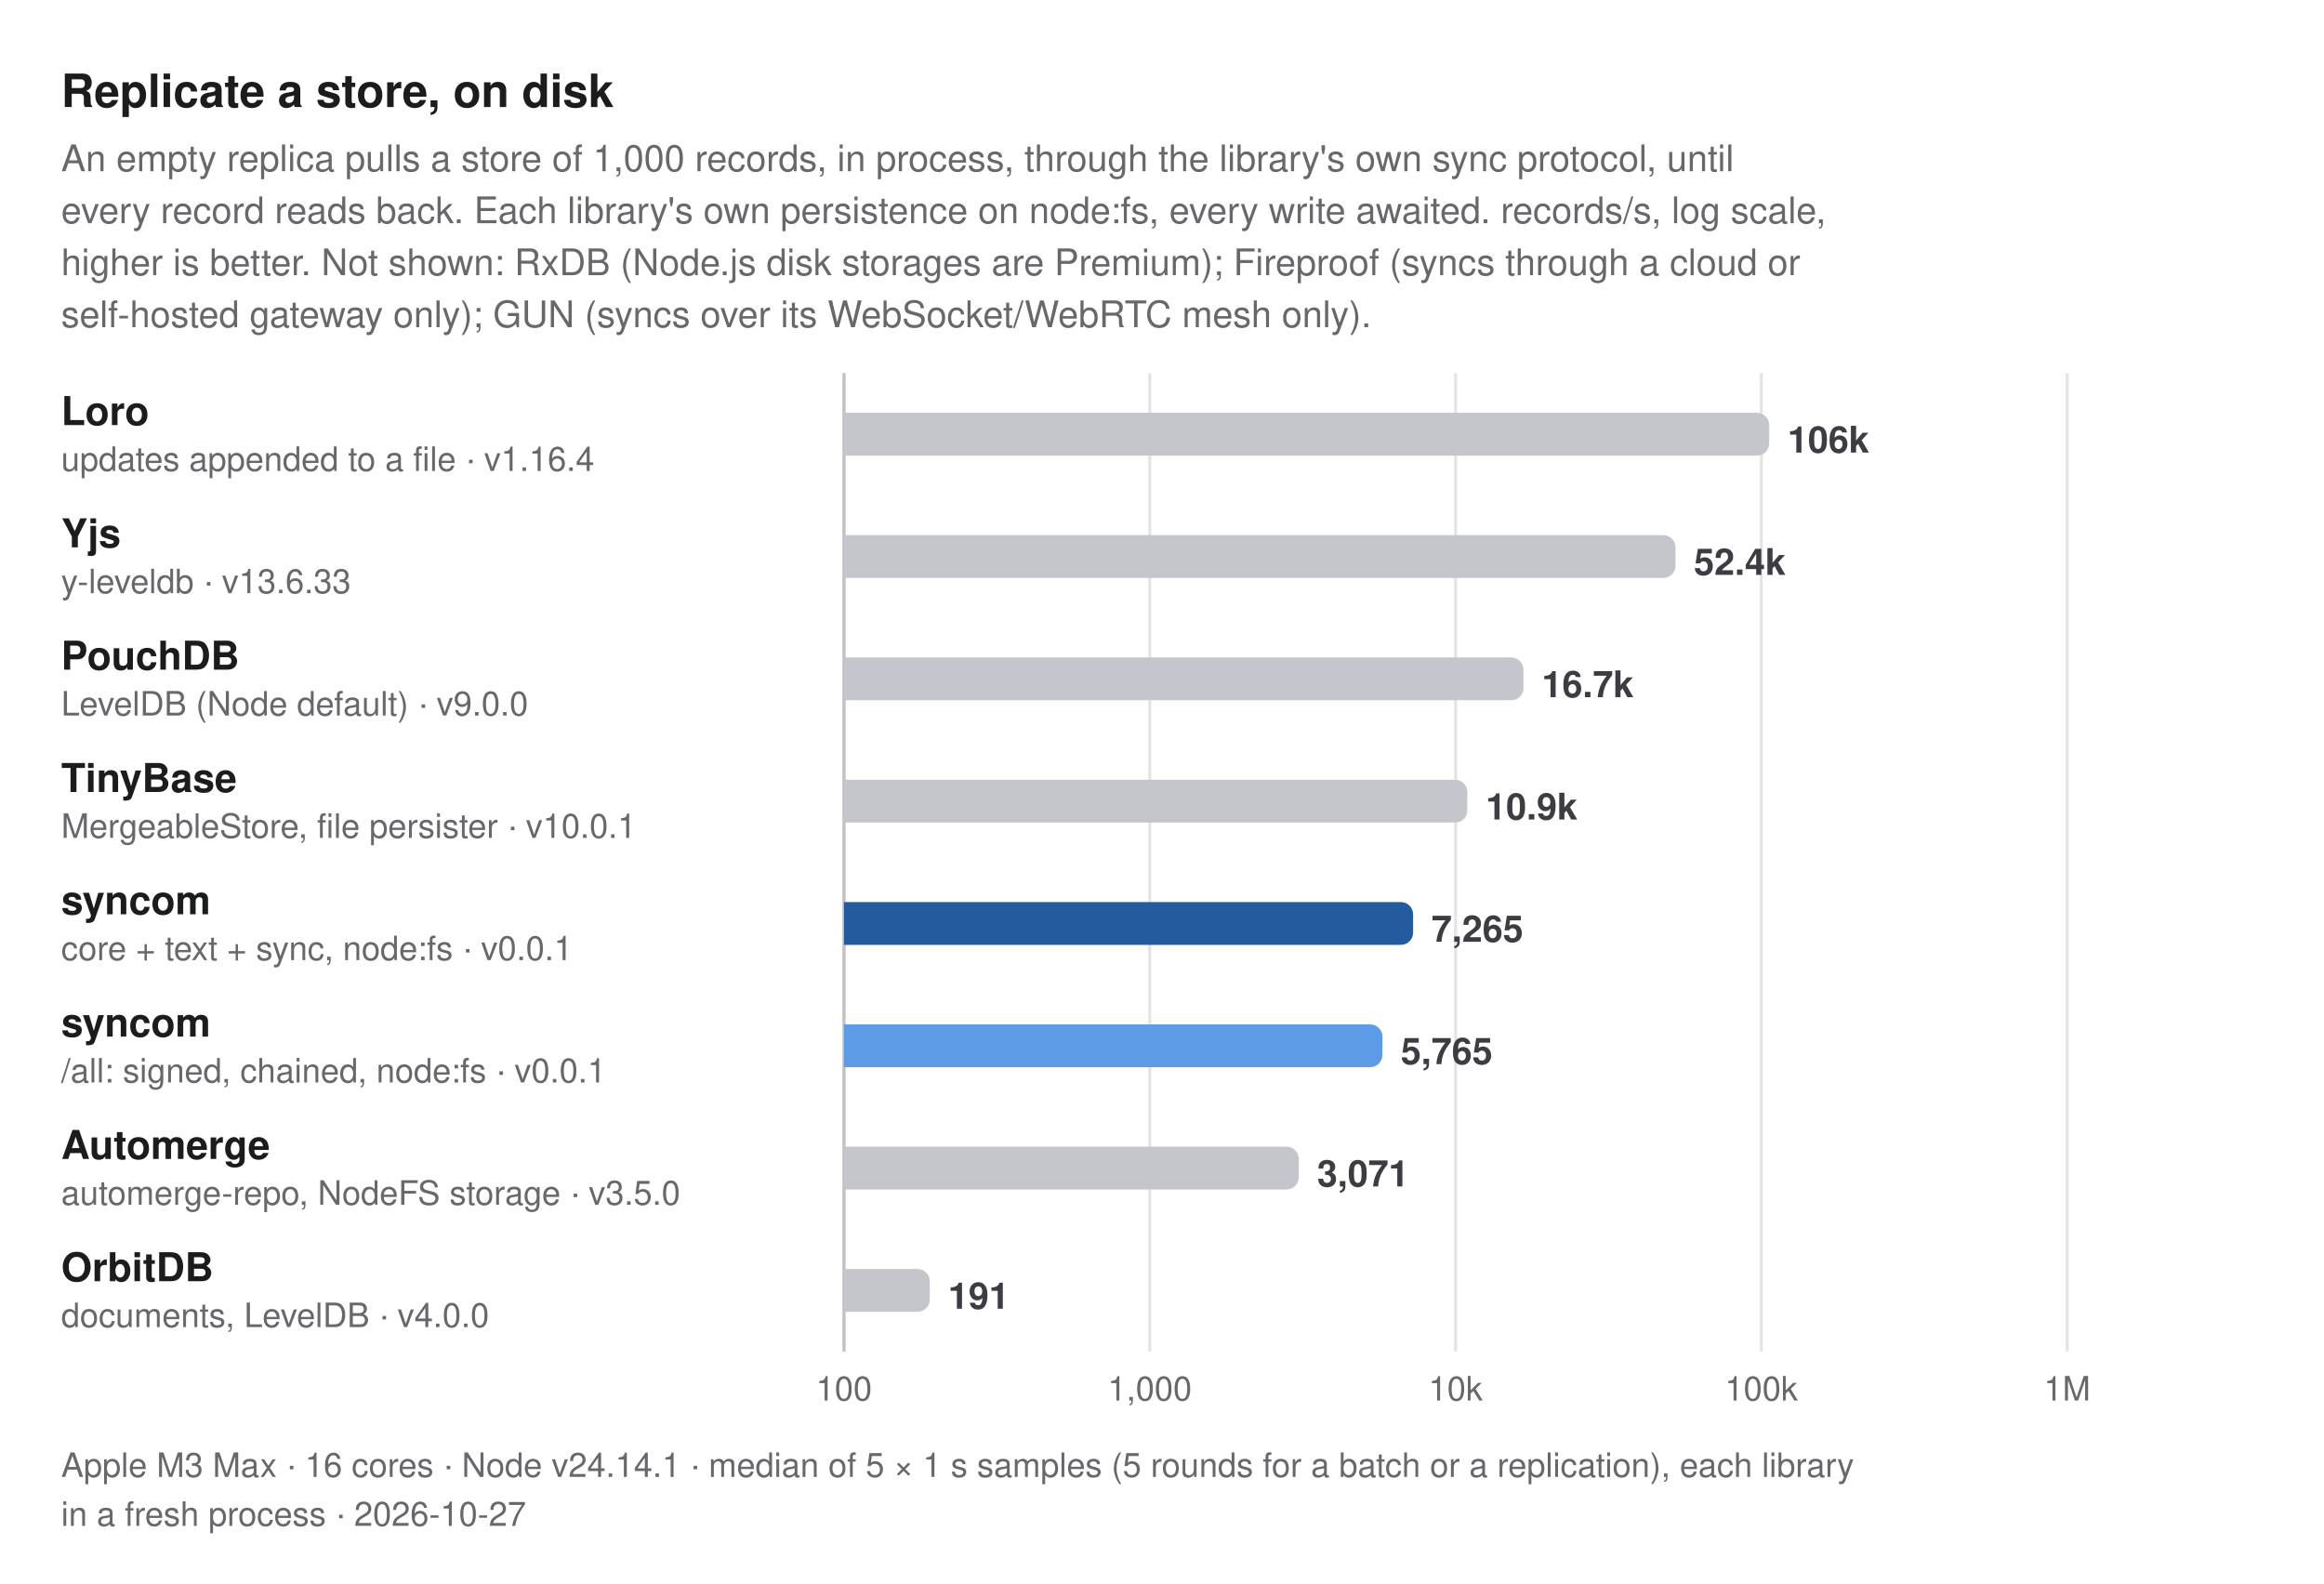
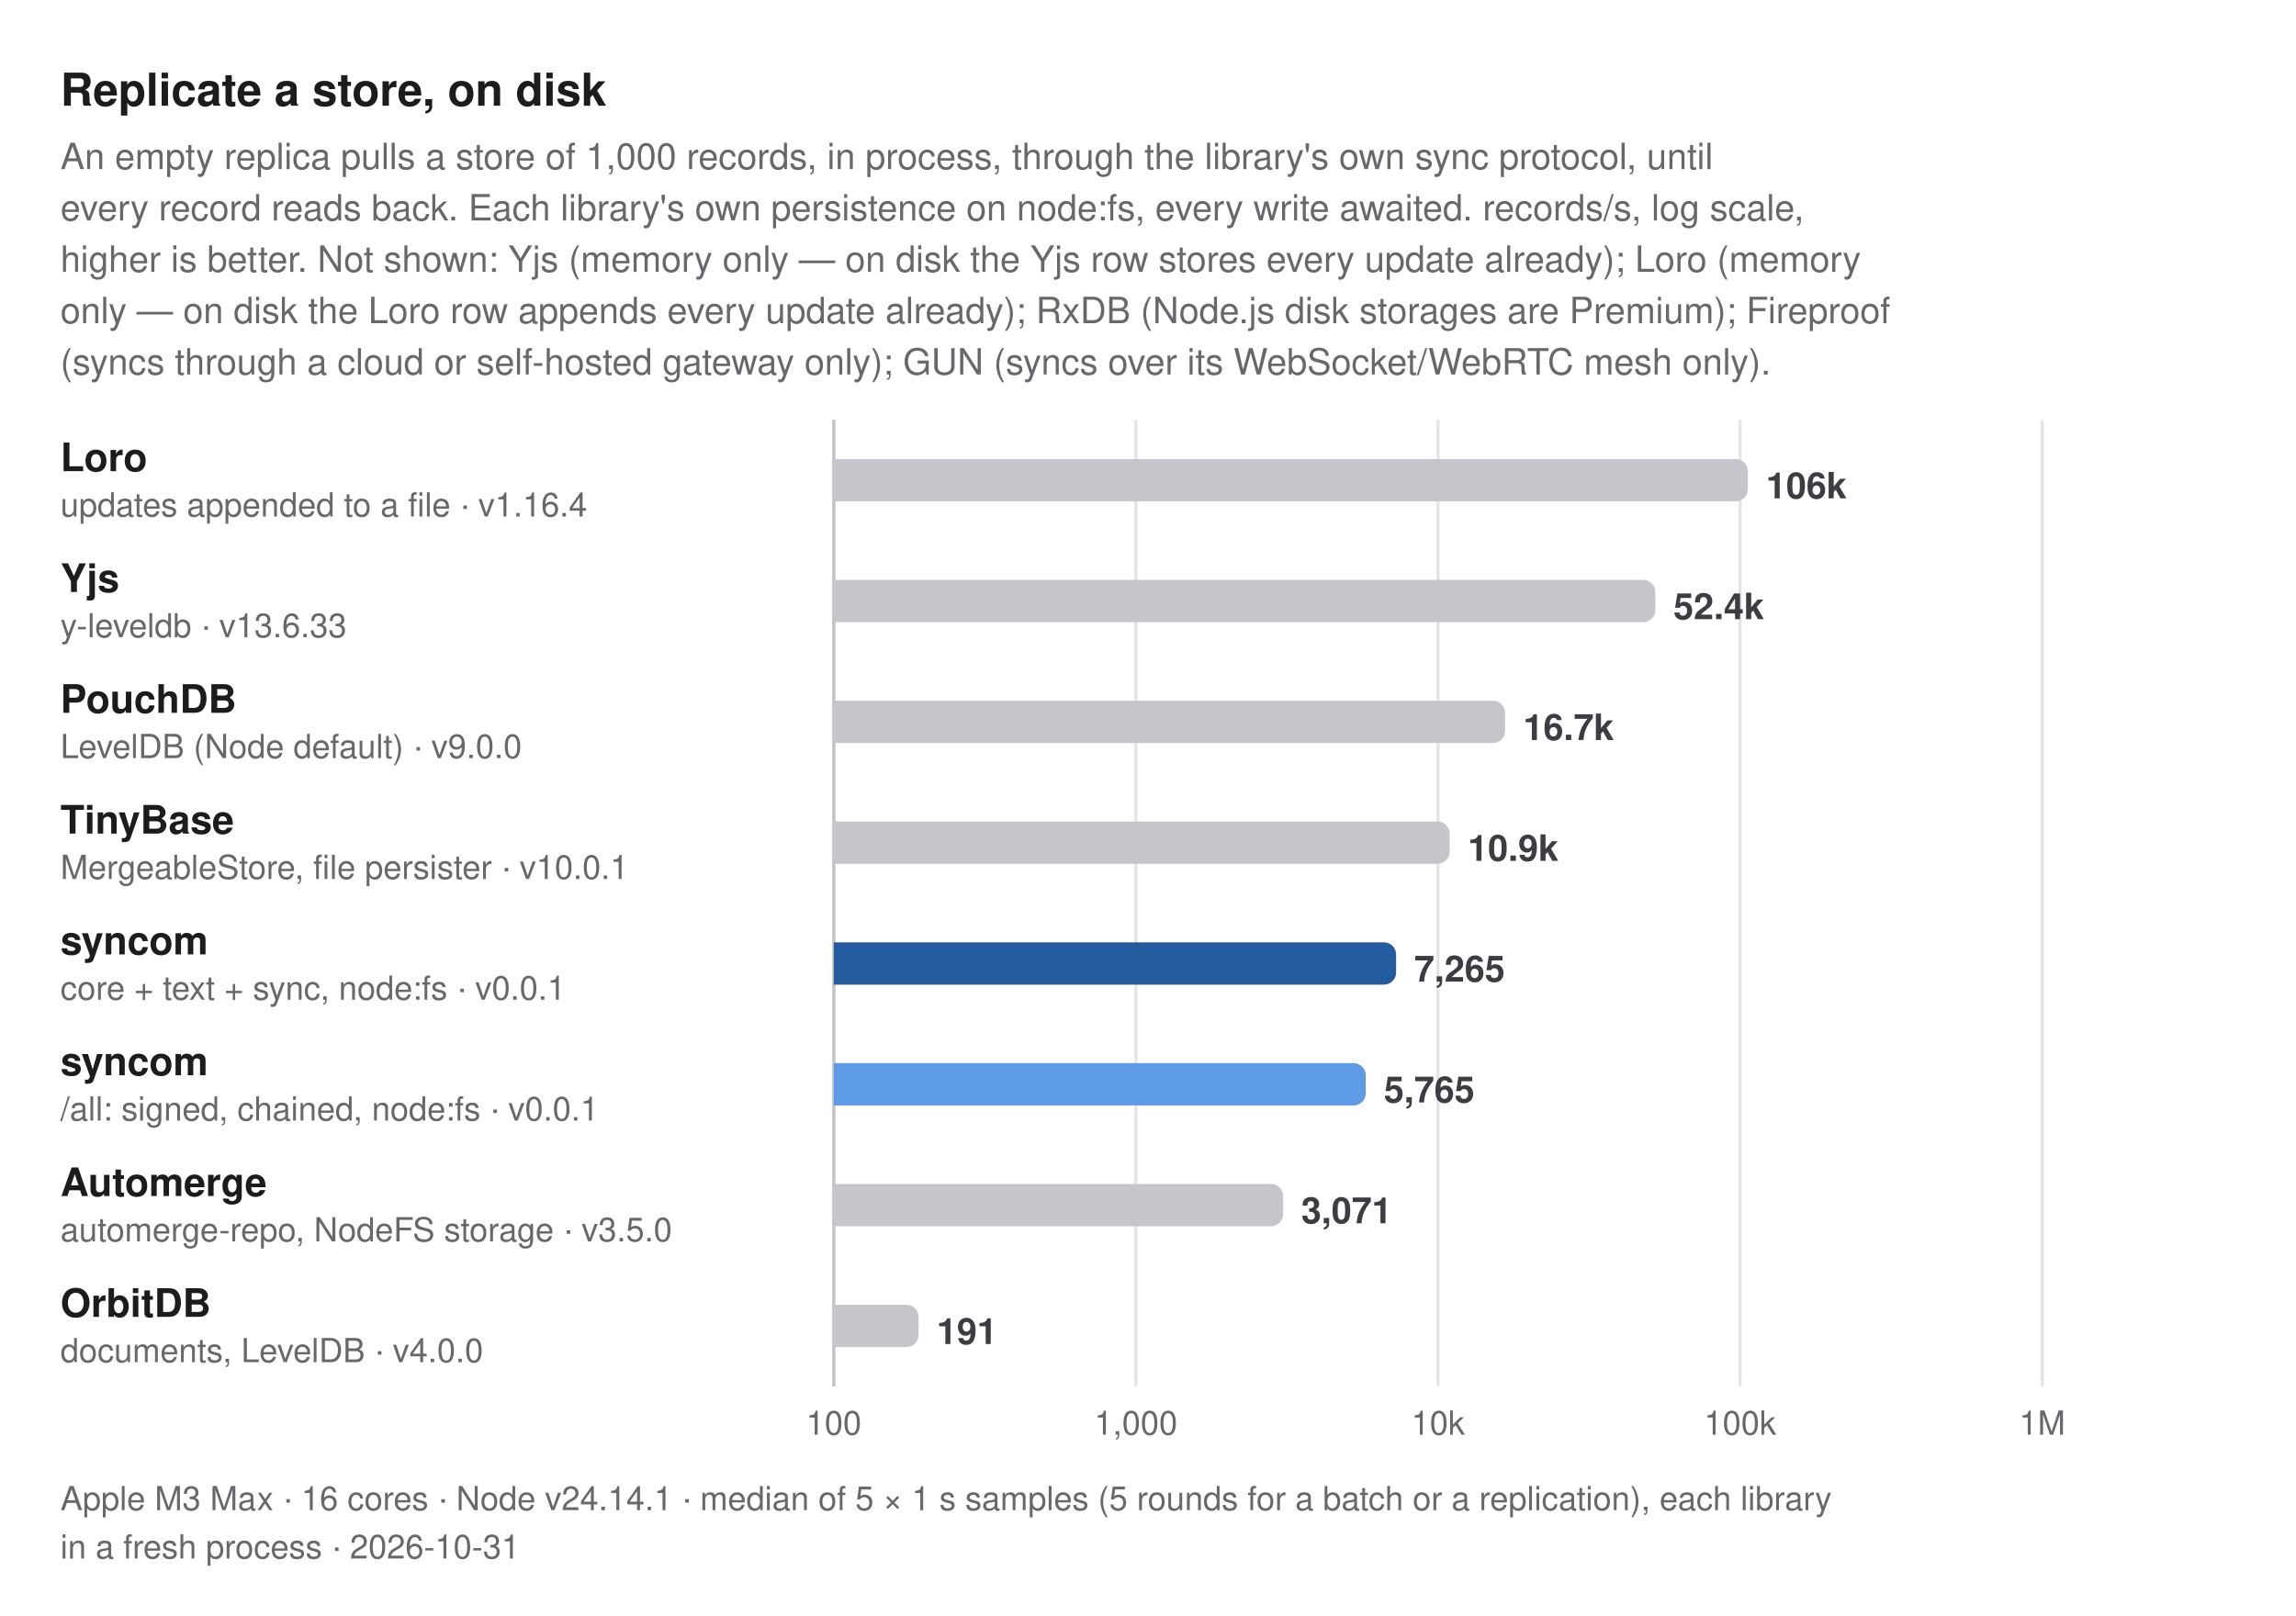
- <svg xmlns="http://www.w3.org/2000/svg" width="760" height="518" viewBox="0 0 760 518" role="img" aria-label="Replicate a store, on disk. An empty replica pulls a store of 1,000 records, in process, through the library's own sync protocol, until every record reads back. Each library's own persistence on node:fs, every write awaited. records/s, log scale, higher is better. Not shown: RxDB (Node.js disk storages are Premium); Fireproof (syncs through a cloud or self-hosted gateway only); GUN (syncs over its WebSocket/WebRTC mesh only).">
+ <svg xmlns="http://www.w3.org/2000/svg" width="760" height="535" viewBox="0 0 760 535" role="img" aria-label="Replicate a store, on disk. An empty replica pulls a store of 1,000 records, in process, through the library's own sync protocol, until every record reads back. Each library's own persistence on node:fs, every write awaited. records/s, log scale, higher is better. Not shown: Yjs (memory only — on disk the Yjs row stores every update already); Loro (memory only — on disk the Loro row appends every update already); RxDB (Node.js disk storages are Premium); Fireproof (syncs through a cloud or self-hosted gateway only); GUN (syncs over its WebSocket/WebRTC mesh only).">
  <style>
  text { font-family: -apple-system, BlinkMacSystemFont, "Segoe UI", Helvetica, Arial, sans-serif; }
  .title { font-size: 15px; font-weight: 700; fill: #1b1c1e; }
  .subtitle, .caption { font-size: 12px; fill: #67676c; }
  .caption { font-size: 11px; }
  .group { font-size: 11px; font-weight: 600; letter-spacing: 0.06em; fill: #67676c; }
  .label { font-size: 13px; font-weight: 600; fill: #1b1c1e; }
  .label.primary, .label.secondary { font-weight: 700; }
  .sublabel { font-size: 11px; fill: #67676c; }
  .value { font-size: 12px; font-weight: 600; fill: #3c3c43; font-variant-numeric: tabular-nums; }
  .value.small { font-size: 10px; }
  .legend { font-size: 11px; fill: #3c3c43; }
  .tick { font-size: 11px; fill: #67676c; font-variant-numeric: tabular-nums; }
  .grid { stroke: #e4e4e7; stroke-width: 1; }
  .axis { stroke: #c2c2c4; stroke-width: 1; }
  .ref { stroke: #67676c; stroke-width: 1; stroke-dasharray: 3 3; }
  .bar { fill: #c4c6cc; }
  .bar.primary { fill: #245a9e; }
  .bar.secondary { fill: #5e9be6; }
  @media (prefers-color-scheme: dark) {
    .title, .label { fill: #dfdfd6; }
    .subtitle, .caption, .group, .sublabel, .tick { fill: #98989f; }
    .value, .legend { fill: #c2c2c4; }
    .grid { stroke: #2e2e32; }
    .axis { stroke: #48484c; }
    .ref { stroke: #98989f; }
    .bar { fill: #46474e; }
    .bar.primary { fill: #8dbcf2; }
    .bar.secondary { fill: #3d7bd0; }
  }
</style>
  <text class="title" x="20" y="35">Replicate a store, on disk</text>
  <text class="subtitle" x="20" y="56">An empty replica pulls a store of 1,000 records, in process, through the library's own sync protocol, until</text>
  <text class="subtitle" x="20" y="73">every record reads back. Each library's own persistence on node:fs, every write awaited. records/s, log scale,</text>
-   <text class="subtitle" x="20" y="90">higher is better. Not shown: RxDB (Node.js disk storages are Premium); Fireproof (syncs through a cloud or</text>
-   <text class="subtitle" x="20" y="107">self-hosted gateway only); GUN (syncs over its WebSocket/WebRTC mesh only).</text>
-   <line class="grid" x1="276" y1="122" x2="276" y2="442" />
-   <text class="tick" x="276" y="458" text-anchor="middle">100</text>
-   <line class="grid" x1="376" y1="122" x2="376" y2="442" />
-   <text class="tick" x="376" y="458" text-anchor="middle">1,000</text>
-   <line class="grid" x1="476" y1="122" x2="476" y2="442" />
-   <text class="tick" x="476" y="458" text-anchor="middle">10k</text>
-   <line class="grid" x1="576" y1="122" x2="576" y2="442" />
-   <text class="tick" x="576" y="458" text-anchor="middle">100k</text>
-   <line class="grid" x1="676" y1="122" x2="676" y2="442" />
-   <text class="tick" x="676" y="458" text-anchor="middle">1M</text>
-   <line class="axis" x1="276" y1="122" x2="276" y2="442" />
+   <text class="subtitle" x="20" y="90">higher is better. Not shown: Yjs (memory only — on disk the Yjs row stores every update already); Loro (memory</text>
+   <text class="subtitle" x="20" y="107">only — on disk the Loro row appends every update already); RxDB (Node.js disk storages are Premium); Fireproof</text>
+   <text class="subtitle" x="20" y="124">(syncs through a cloud or self-hosted gateway only); GUN (syncs over its WebSocket/WebRTC mesh only).</text>
+   <line class="grid" x1="276" y1="139" x2="276" y2="459" />
+   <text class="tick" x="276" y="475" text-anchor="middle">100</text>
+   <line class="grid" x1="376" y1="139" x2="376" y2="459" />
+   <text class="tick" x="376" y="475" text-anchor="middle">1,000</text>
+   <line class="grid" x1="476" y1="139" x2="476" y2="459" />
+   <text class="tick" x="476" y="475" text-anchor="middle">10k</text>
+   <line class="grid" x1="576" y1="139" x2="576" y2="459" />
+   <text class="tick" x="576" y="475" text-anchor="middle">100k</text>
+   <line class="grid" x1="676" y1="139" x2="676" y2="459" />
+   <text class="tick" x="676" y="475" text-anchor="middle">1M</text>
+   <line class="axis" x1="276" y1="139" x2="276" y2="459" />
  <g>
-     <text class="label" x="20" y="139">Loro</text>
-     <text class="sublabel" x="20" y="154">updates appended to a file · v1.16.4</text>
-     <path class="bar" d="M276,135H574.573A4,4 0 0 1 578.573,139V145A4,4 0 0 1 574.573,149H276Z" />
-     <text class="value" x="584.573" y="148">106k</text>
+     <text class="label" x="20" y="156">Loro</text>
+     <text class="sublabel" x="20" y="171">updates appended to a file · v1.16.4</text>
+     <path class="bar" d="M276,152H574.573A4,4 0 0 1 578.573,156V162A4,4 0 0 1 574.573,166H276Z" />
+     <text class="value" x="584.573" y="165">106k</text>
  </g>
  <g>
-     <text class="label" x="20" y="179">Yjs</text>
-     <text class="sublabel" x="20" y="194">y-leveldb · v13.6.33</text>
-     <path class="bar" d="M276,175H543.925A4,4 0 0 1 547.925,179V185A4,4 0 0 1 543.925,189H276Z" />
-     <text class="value" x="553.925" y="188">52.4k</text>
+     <text class="label" x="20" y="196">Yjs</text>
+     <text class="sublabel" x="20" y="211">y-leveldb · v13.6.33</text>
+     <path class="bar" d="M276,192H543.925A4,4 0 0 1 547.925,196V202A4,4 0 0 1 543.925,206H276Z" />
+     <text class="value" x="553.925" y="205">52.4k</text>
  </g>
  <g>
-     <text class="label" x="20" y="219">PouchDB</text>
-     <text class="sublabel" x="20" y="234">LevelDB (Node default) · v9.0.0</text>
-     <path class="bar" d="M276,215H494.2A4,4 0 0 1 498.2,219V225A4,4 0 0 1 494.2,229H276Z" />
-     <text class="value" x="504.2" y="228">16.7k</text>
+     <text class="label" x="20" y="236">PouchDB</text>
+     <text class="sublabel" x="20" y="251">LevelDB (Node default) · v9.0.0</text>
+     <path class="bar" d="M276,232H494.2A4,4 0 0 1 498.2,236V242A4,4 0 0 1 494.2,246H276Z" />
+     <text class="value" x="504.2" y="245">16.7k</text>
  </g>
  <g>
-     <text class="label" x="20" y="259">TinyBase</text>
-     <text class="sublabel" x="20" y="274">MergeableStore, file persister · v10.0.1</text>
-     <path class="bar" d="M276,255H475.851A4,4 0 0 1 479.851,259V265A4,4 0 0 1 475.851,269H276Z" />
-     <text class="value" x="485.851" y="268">10.9k</text>
+     <text class="label" x="20" y="276">TinyBase</text>
+     <text class="sublabel" x="20" y="291">MergeableStore, file persister · v10.0.1</text>
+     <path class="bar" d="M276,272H475.851A4,4 0 0 1 479.851,276V282A4,4 0 0 1 475.851,286H276Z" />
+     <text class="value" x="485.851" y="285">10.9k</text>
  </g>
  <g>
-     <text class="label primary" x="20" y="299">syncom</text>
-     <text class="sublabel" x="20" y="314">core + text + sync, node:fs · v0.0.1</text>
-     <path class="bar primary" d="M276,295H458.124A4,4 0 0 1 462.124,299V305A4,4 0 0 1 458.124,309H276Z" />
-     <text class="value" x="468.124" y="308">7,265</text>
+     <text class="label primary" x="20" y="316">syncom</text>
+     <text class="sublabel" x="20" y="331">core + text + sync, node:fs · v0.0.1</text>
+     <path class="bar primary" d="M276,312H458.124A4,4 0 0 1 462.124,316V322A4,4 0 0 1 458.124,326H276Z" />
+     <text class="value" x="468.124" y="325">7,265</text>
  </g>
  <g>
-     <text class="label secondary" x="20" y="339">syncom</text>
-     <text class="sublabel" x="20" y="354">/all: signed, chained, node:fs · v0.0.1</text>
-     <path class="bar secondary" d="M276,335H448.082A4,4 0 0 1 452.082,339V345A4,4 0 0 1 448.082,349H276Z" />
-     <text class="value" x="458.082" y="348">5,765</text>
+     <text class="label secondary" x="20" y="356">syncom</text>
+     <text class="sublabel" x="20" y="371">/all: signed, chained, node:fs · v0.0.1</text>
+     <path class="bar secondary" d="M276,352H448.082A4,4 0 0 1 452.082,356V362A4,4 0 0 1 448.082,366H276Z" />
+     <text class="value" x="458.082" y="365">5,765</text>
  </g>
  <g>
-     <text class="label" x="20" y="379">Automerge</text>
-     <text class="sublabel" x="20" y="394">automerge-repo, NodeFS storage · v3.5.0</text>
-     <path class="bar" d="M276,375H420.73A4,4 0 0 1 424.73,379V385A4,4 0 0 1 420.73,389H276Z" />
-     <text class="value" x="430.73" y="388">3,071</text>
+     <text class="label" x="20" y="396">Automerge</text>
+     <text class="sublabel" x="20" y="411">automerge-repo, NodeFS storage · v3.5.0</text>
+     <path class="bar" d="M276,392H420.73A4,4 0 0 1 424.73,396V402A4,4 0 0 1 420.73,406H276Z" />
+     <text class="value" x="430.73" y="405">3,071</text>
  </g>
  <g>
-     <text class="label" x="20" y="419">OrbitDB</text>
-     <text class="sublabel" x="20" y="434">documents, LevelDB · v4.0.0</text>
-     <path class="bar" d="M276,415H300.066A4,4 0 0 1 304.066,419V425A4,4 0 0 1 300.066,429H276Z" />
-     <text class="value" x="310.066" y="428">191</text>
+     <text class="label" x="20" y="436">OrbitDB</text>
+     <text class="sublabel" x="20" y="451">documents, LevelDB · v4.0.0</text>
+     <path class="bar" d="M276,432H300.066A4,4 0 0 1 304.066,436V442A4,4 0 0 1 300.066,446H276Z" />
+     <text class="value" x="310.066" y="445">191</text>
  </g>
-   <text class="caption" x="20" y="483">Apple M3 Max · 16 cores · Node v24.14.1 · median of 5 × 1 s samples (5 rounds for a batch or a replication), each library</text>
-   <text class="caption" x="20" y="499">in a fresh process · 2026-10-27</text>
+   <text class="caption" x="20" y="500">Apple M3 Max · 16 cores · Node v24.14.1 · median of 5 × 1 s samples (5 rounds for a batch or a replication), each library</text>
+   <text class="caption" x="20" y="516">in a fresh process · 2026-10-31</text>
</svg>
